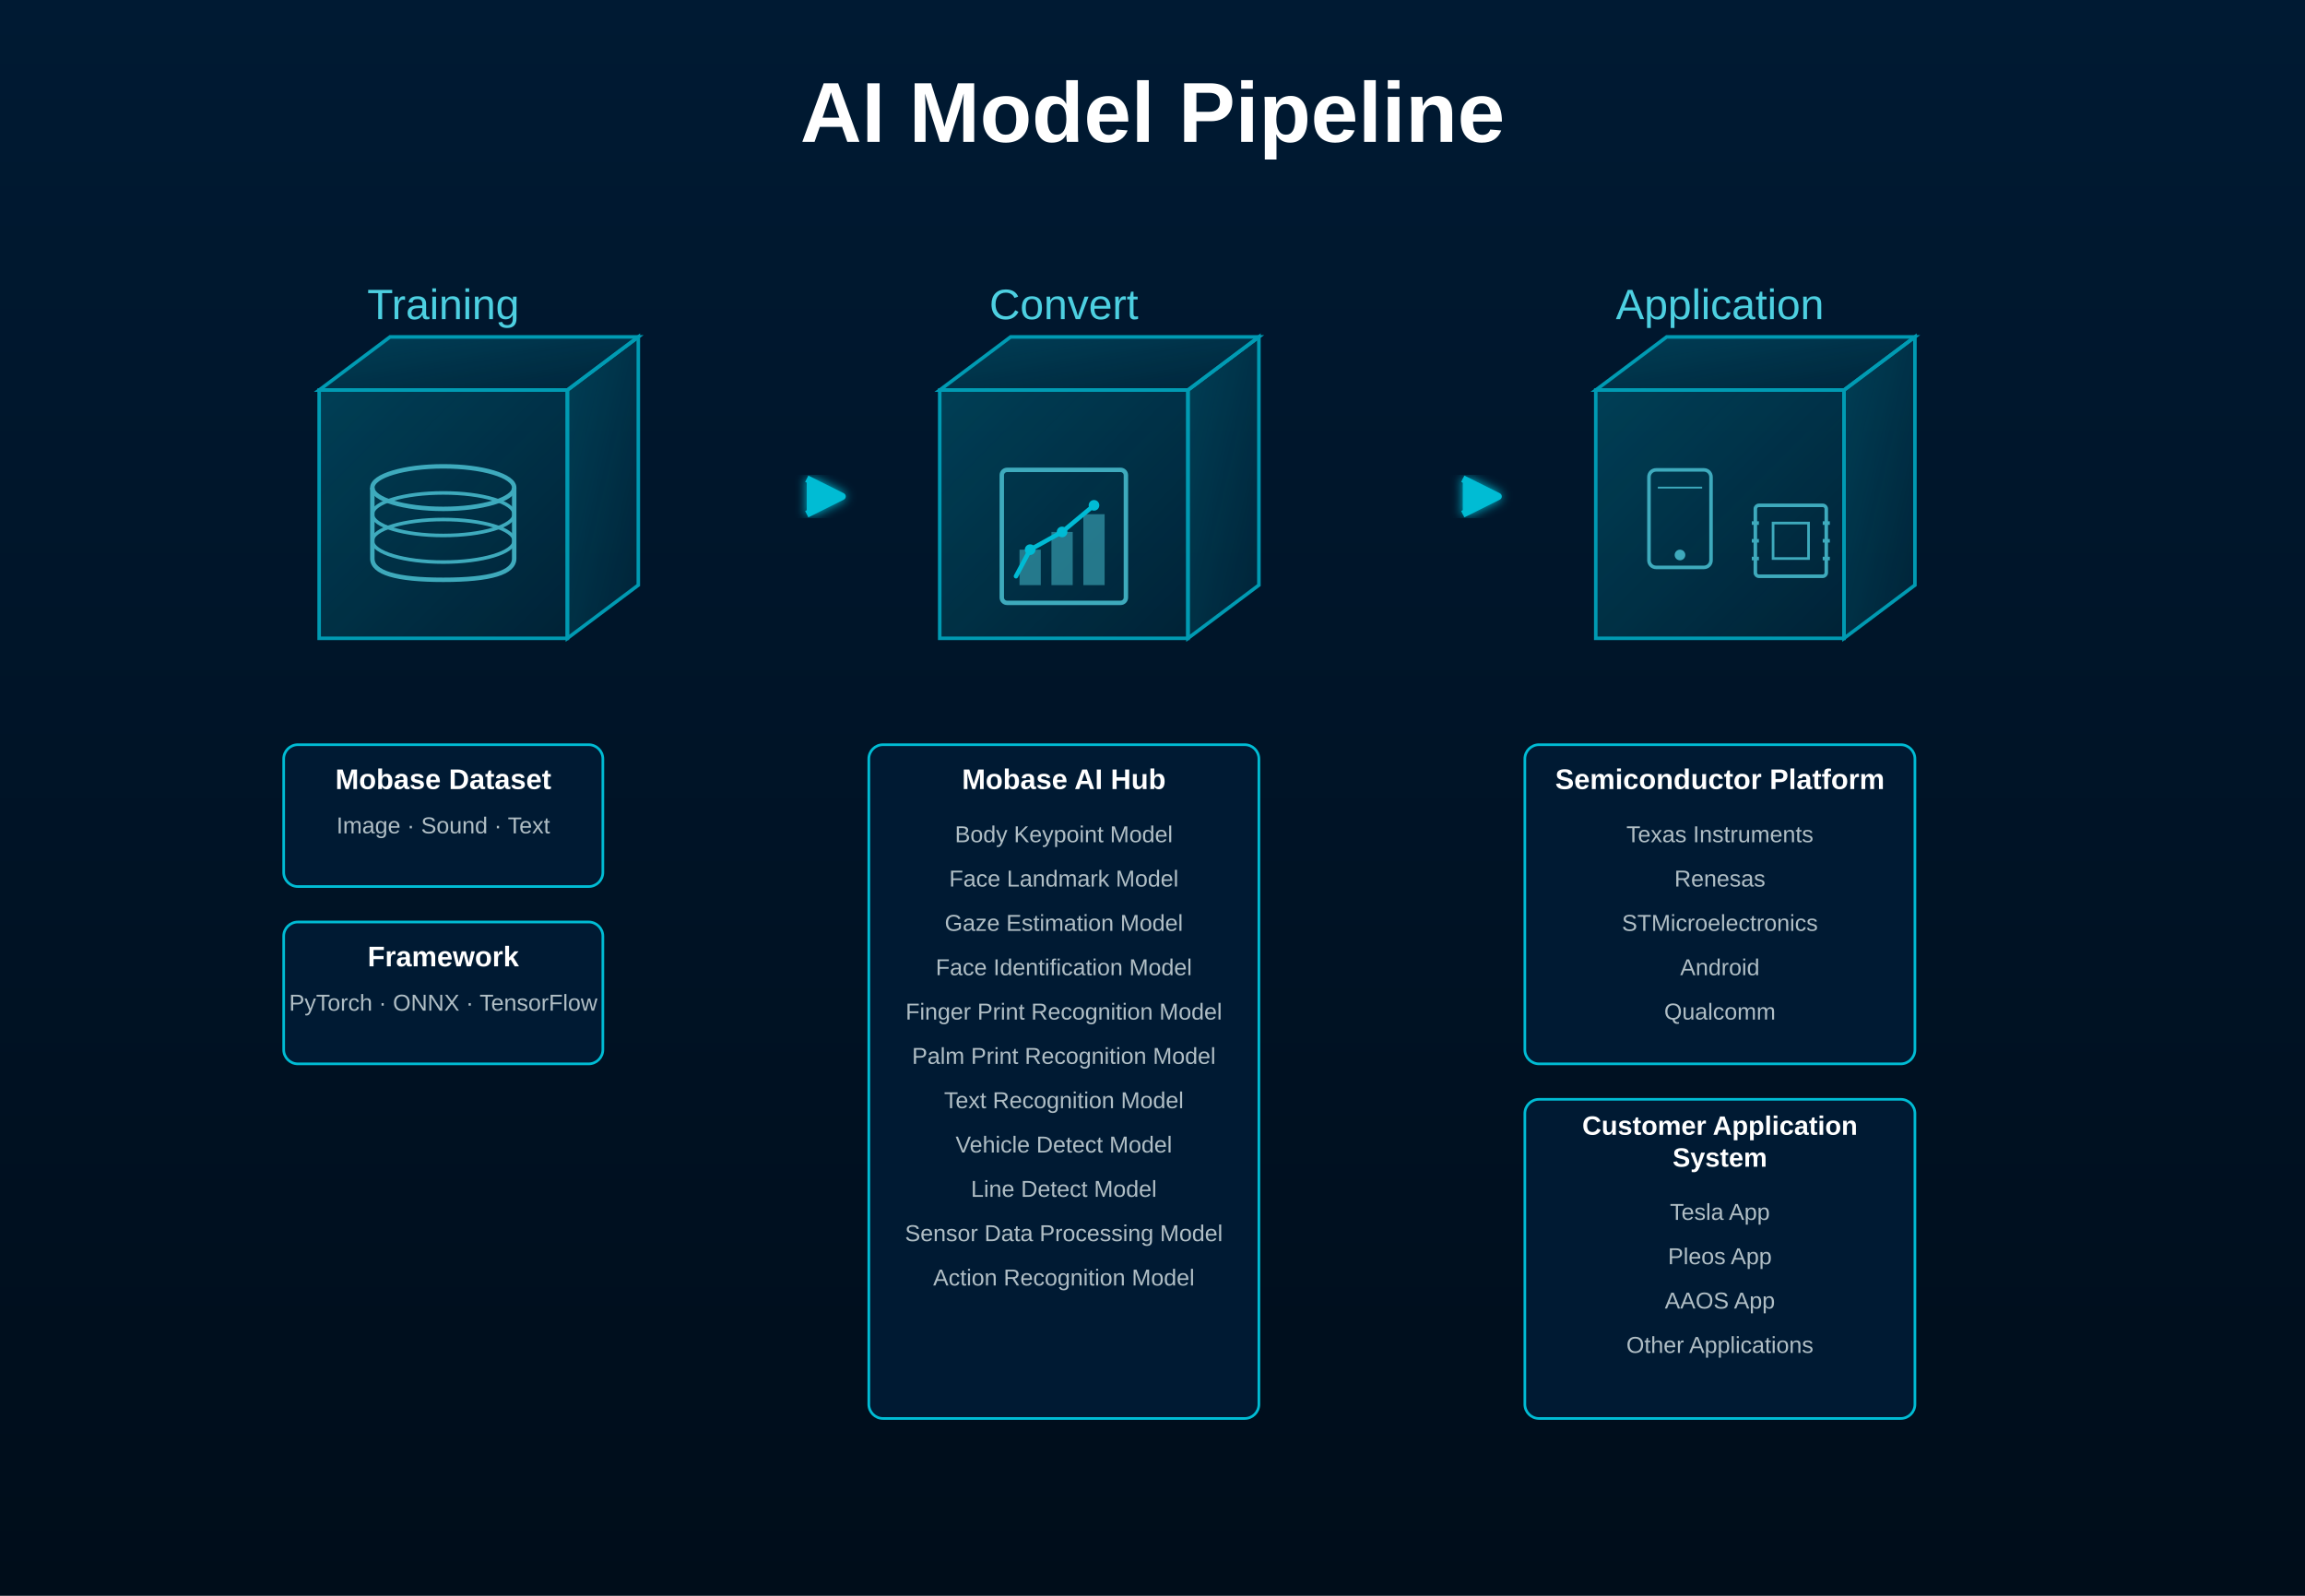
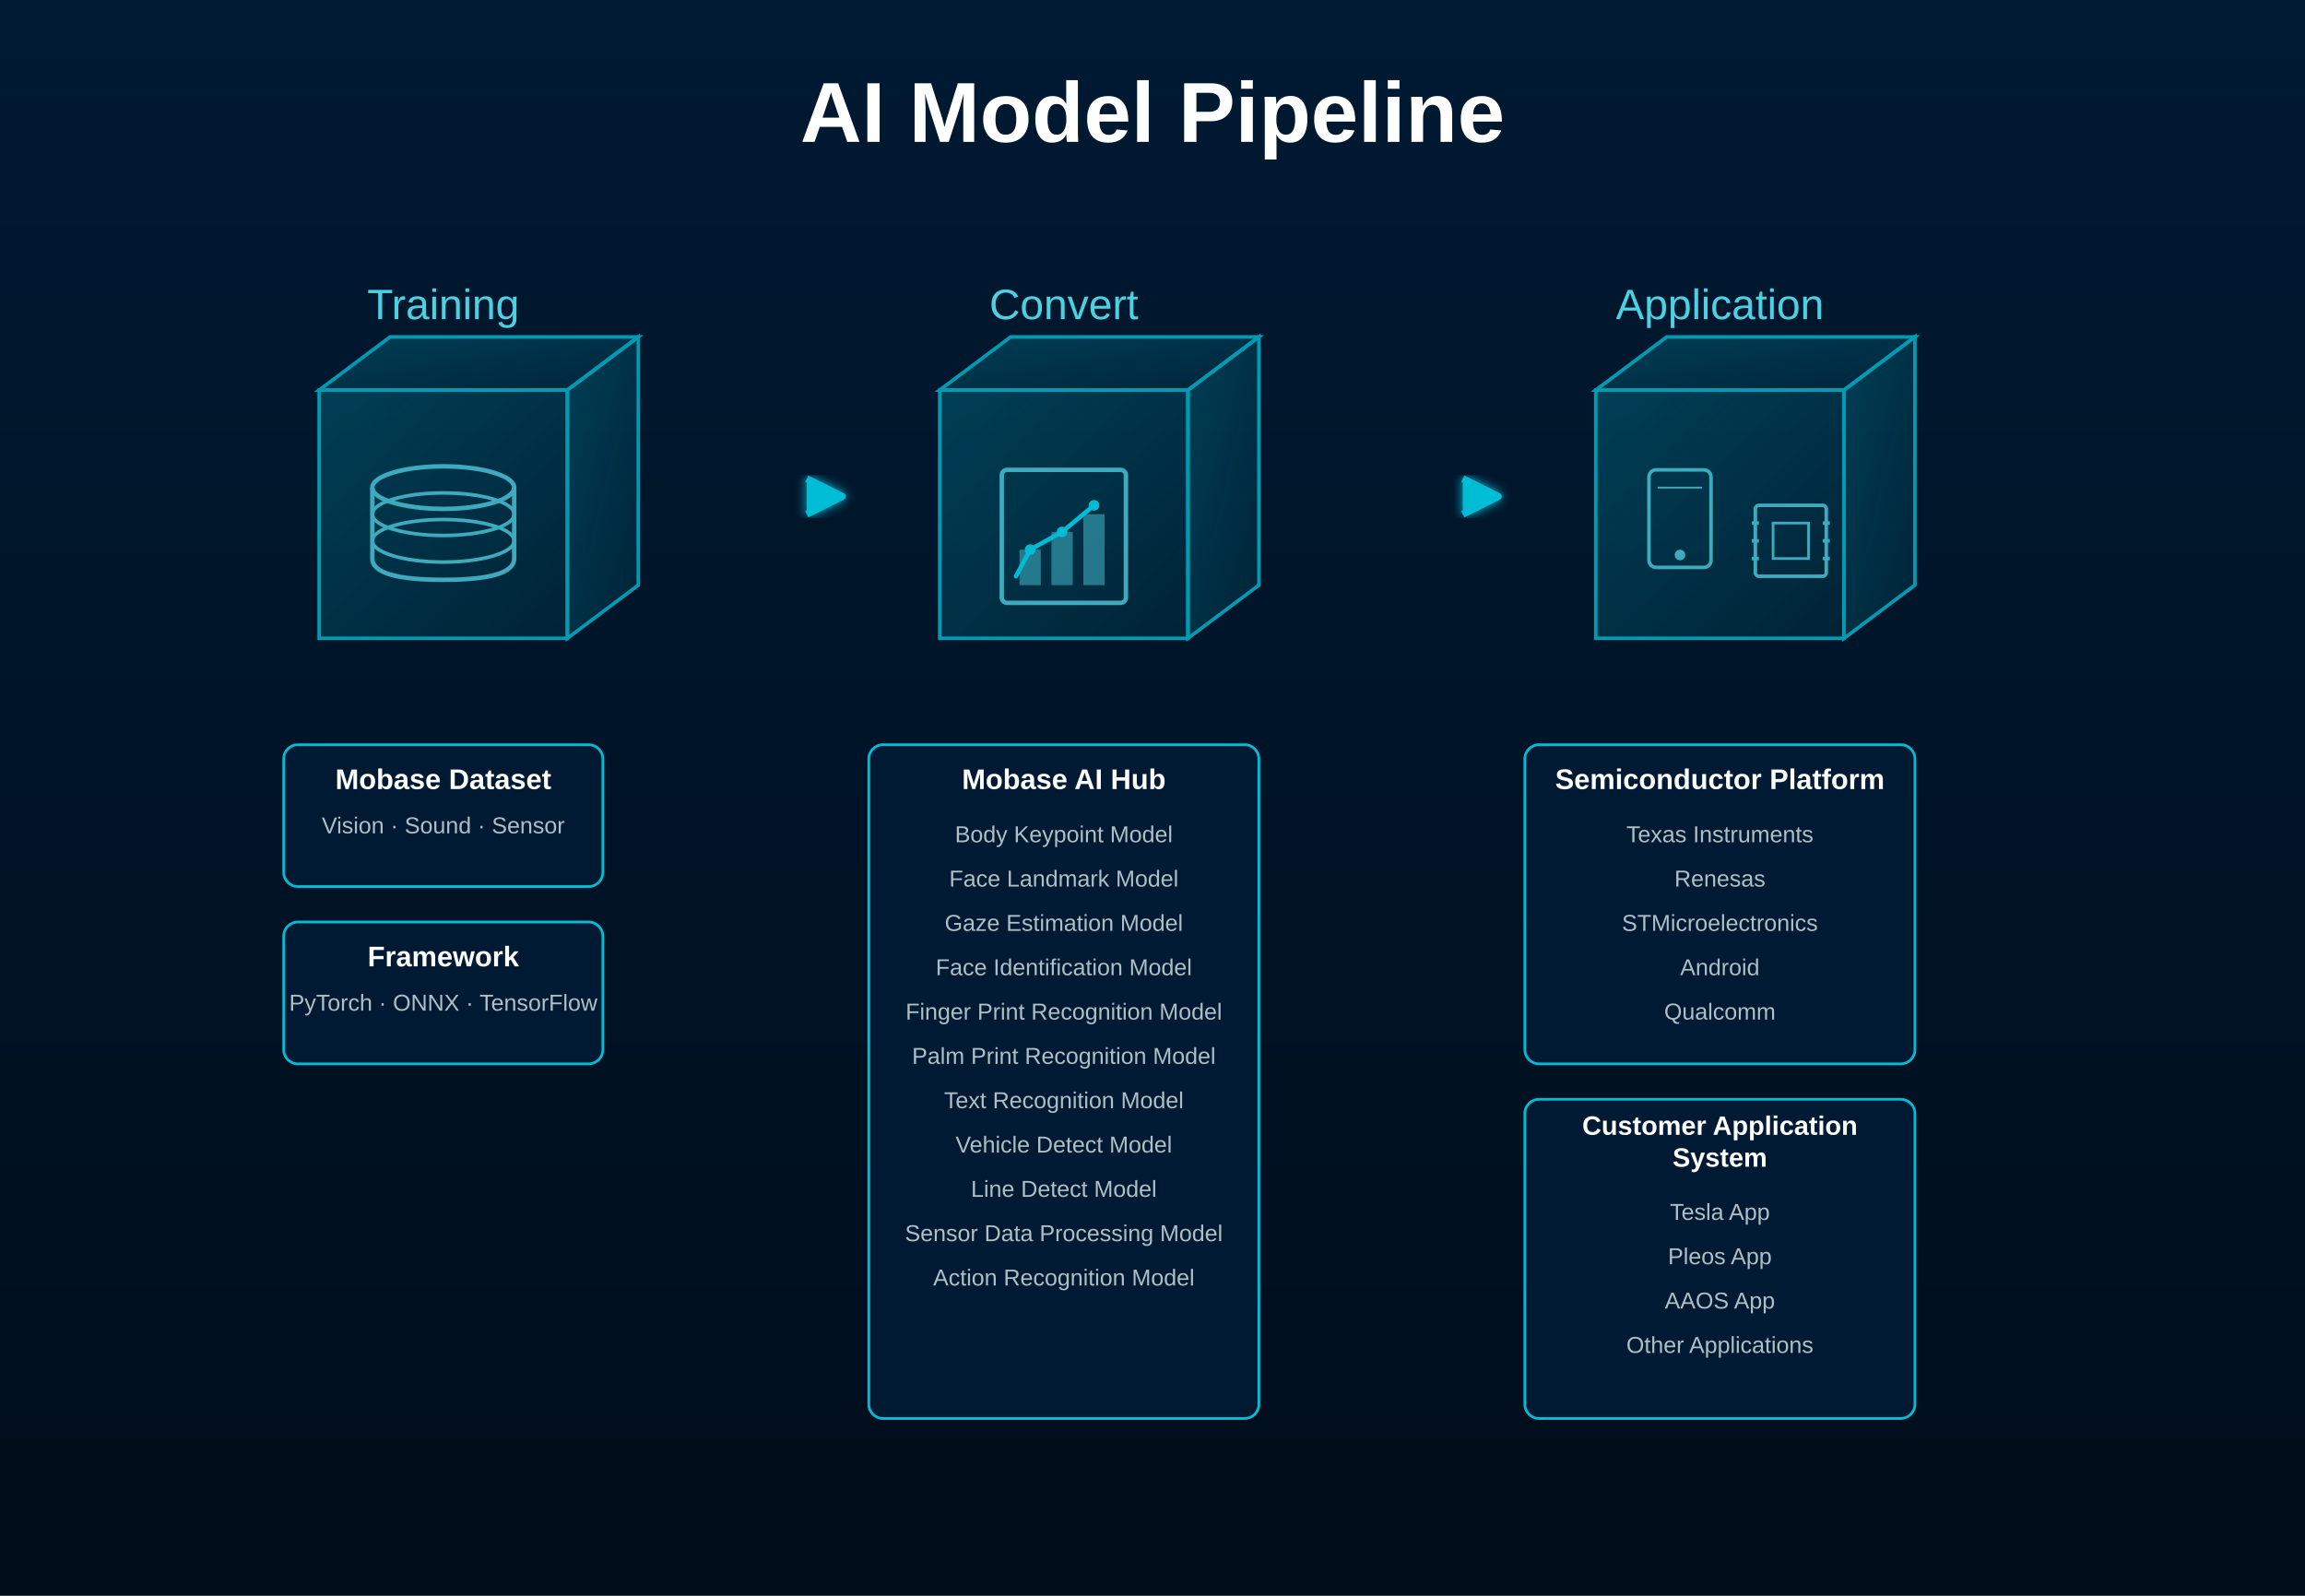
<svg xmlns="http://www.w3.org/2000/svg" viewBox="0 0 1300 900">
  <defs>
    <linearGradient id="bgGradient" x1="0%" y1="0%" x2="0%" y2="100%">
      <stop offset="0%" style="stop-color:#001a33;stop-opacity:1" />
      <stop offset="100%" style="stop-color:#000d1a;stop-opacity:1" />
    </linearGradient>
    <linearGradient id="arrowGradient" x1="0%" y1="0%" x2="100%" y2="0%">
      <stop offset="0%" style="stop-color:#00bcd4;stop-opacity:0.6" />
      <stop offset="100%" style="stop-color:#00bcd4;stop-opacity:1" />
    </linearGradient>
    <filter id="glow">
      <feGaussianBlur stdDeviation="3" result="coloredBlur" />
      <feMerge>
        <feMergeNode in="coloredBlur" />
        <feMergeNode in="SourceGraphic" />
      </feMerge>
    </filter>
    <linearGradient id="cubeGradient1" x1="0%" y1="0%" x2="100%" y2="100%">
      <stop offset="0%" style="stop-color:#00bcd4;stop-opacity:0.3" />
      <stop offset="100%" style="stop-color:#00bcd4;stop-opacity:0.1" />
    </linearGradient>
  </defs>
  <rect width="1300" height="900" fill="url(#bgGradient)" />
  <text x="650" y="80" font-family="Arial, sans-serif" font-size="48" font-weight="bold" fill="#ffffff" text-anchor="middle">AI Model Pipeline</text>
  <g transform="translate(150, 150)">
    <text x="100" y="30" font-family="Arial, sans-serif" font-size="24" fill="#4dd0e1" text-anchor="middle">Training</text>
    <g opacity="0.8">
      <path d="M 30 70 L 170 70 L 170 210 L 30 210 Z" fill="url(#cubeGradient1)" stroke="#00bcd4" stroke-width="2" />
      <path d="M 30 70 L 70 40 L 210 40 L 170 70 Z" fill="url(#cubeGradient1)" stroke="#00bcd4" stroke-width="2" />
      <path d="M 170 70 L 210 40 L 210 180 L 170 210 Z" fill="url(#cubeGradient1)" stroke="#00bcd4" stroke-width="2" />
      <ellipse cx="100" cy="125" rx="40" ry="12" fill="none" stroke="#4dd0e1" stroke-width="2.5" />
      <path d="M 60 125 L 60 165 Q 60 177 100 177 Q 140 177 140 165 L 140 125" stroke="#4dd0e1" stroke-width="2.5" fill="none" />
      <ellipse cx="100" cy="140" rx="40" ry="12" fill="none" stroke="#4dd0e1" stroke-width="2" />
      <ellipse cx="100" cy="155" rx="40" ry="12" fill="none" stroke="#4dd0e1" stroke-width="2" />
    </g>
    <rect x="10" y="270" width="180" height="80" fill="#001a33" stroke="#00bcd4" stroke-width="1.5" rx="8" />
    <text x="100" y="295" font-family="Arial, sans-serif" font-size="16" fill="#ffffff" text-anchor="middle" font-weight="bold">Mobase Dataset</text>
-     <text x="100" y="320" font-family="Arial, sans-serif" font-size="13" fill="#b0bec5" text-anchor="middle">Image · Sound · Text</text>
+     <text x="100" y="320" font-family="Arial, sans-serif" font-size="13" fill="#b0bec5" text-anchor="middle">Vision · Sound · Sensor</text>
    <rect x="10" y="370" width="180" height="80" fill="#001a33" stroke="#00bcd4" stroke-width="1.5" rx="8" />
    <text x="100" y="395" font-family="Arial, sans-serif" font-size="16" fill="#ffffff" text-anchor="middle" font-weight="bold">Framework</text>
    <text x="100" y="420" font-family="Arial, sans-serif" font-size="13" fill="#b0bec5" text-anchor="middle">PyTorch · ONNX · TensorFlow</text>
  </g>
  <g filter="url(#glow)">
    <path d="M 360 280 L 470 280" stroke="url(#arrowGradient)" stroke-width="4" fill="none" stroke-linecap="round" />
    <path d="M 455 270 L 475 280 L 455 290" stroke="#00bcd4" stroke-width="4" fill="#00bcd4" stroke-linejoin="round" />
  </g>
  <g transform="translate(500, 150)">
    <text x="100" y="30" font-family="Arial, sans-serif" font-size="24" fill="#4dd0e1" text-anchor="middle">Convert</text>
    <g opacity="0.8">
      <path d="M 30 70 L 170 70 L 170 210 L 30 210 Z" fill="url(#cubeGradient1)" stroke="#00bcd4" stroke-width="2" />
      <path d="M 30 70 L 70 40 L 210 40 L 170 70 Z" fill="url(#cubeGradient1)" stroke="#00bcd4" stroke-width="2" />
      <path d="M 170 70 L 210 40 L 210 180 L 170 210 Z" fill="url(#cubeGradient1)" stroke="#00bcd4" stroke-width="2" />
      <rect x="65" y="115" width="70" height="75" fill="none" stroke="#4dd0e1" stroke-width="2.5" rx="3" />
      <rect x="75" y="160" width="12" height="20" fill="#4dd0e1" opacity="0.6" />
      <rect x="93" y="150" width="12" height="30" fill="#4dd0e1" opacity="0.6" />
      <rect x="111" y="140" width="12" height="40" fill="#4dd0e1" opacity="0.6" />
      <path d="M 73 175 L 81 160 L 99 150 L 117 135" stroke="#00e5ff" stroke-width="2.5" fill="none" stroke-linecap="round" />
      <circle cx="81" cy="160" r="3" fill="#00e5ff" />
      <circle cx="99" cy="150" r="3" fill="#00e5ff" />
      <circle cx="117" cy="135" r="3" fill="#00e5ff" />
    </g>
    <rect x="-10" y="270" width="220" height="380" fill="#001a33" stroke="#00bcd4" stroke-width="1.5" rx="8" />
    <text x="100" y="295" font-family="Arial, sans-serif" font-size="16" fill="#ffffff" text-anchor="middle" font-weight="bold">Mobase AI Hub</text>
    <text x="100" y="325" font-family="Arial, sans-serif" font-size="13" fill="#b0bec5" text-anchor="middle">Body Keypoint Model</text>
    <text x="100" y="350" font-family="Arial, sans-serif" font-size="13" fill="#b0bec5" text-anchor="middle">Face Landmark Model</text>
    <text x="100" y="375" font-family="Arial, sans-serif" font-size="13" fill="#b0bec5" text-anchor="middle">Gaze Estimation Model</text>
    <text x="100" y="400" font-family="Arial, sans-serif" font-size="13" fill="#b0bec5" text-anchor="middle">Face Identification Model</text>
    <text x="100" y="425" font-family="Arial, sans-serif" font-size="13" fill="#b0bec5" text-anchor="middle">Finger Print Recognition Model</text>
    <text x="100" y="450" font-family="Arial, sans-serif" font-size="13" fill="#b0bec5" text-anchor="middle">Palm Print Recognition Model</text>
    <text x="100" y="475" font-family="Arial, sans-serif" font-size="13" fill="#b0bec5" text-anchor="middle">Text Recognition Model</text>
    <text x="100" y="500" font-family="Arial, sans-serif" font-size="13" fill="#b0bec5" text-anchor="middle">Vehicle Detect Model</text>
    <text x="100" y="525" font-family="Arial, sans-serif" font-size="13" fill="#b0bec5" text-anchor="middle">Line Detect Model</text>
    <text x="100" y="550" font-family="Arial, sans-serif" font-size="13" fill="#b0bec5" text-anchor="middle">Sensor Data Processing Model</text>
    <text x="100" y="575" font-family="Arial, sans-serif" font-size="13" fill="#b0bec5" text-anchor="middle">Action Recognition Model</text>
  </g>
  <g filter="url(#glow)">
    <path d="M 730 280 L 840 280" stroke="url(#arrowGradient)" stroke-width="4" fill="none" stroke-linecap="round" />
    <path d="M 825 270 L 845 280 L 825 290" stroke="#00bcd4" stroke-width="4" fill="#00bcd4" stroke-linejoin="round" />
  </g>
  <g transform="translate(870, 150)">
    <text x="100" y="30" font-family="Arial, sans-serif" font-size="24" fill="#4dd0e1" text-anchor="middle">Application</text>
    <g opacity="0.8">
      <path d="M 30 70 L 170 70 L 170 210 L 30 210 Z" fill="url(#cubeGradient1)" stroke="#00bcd4" stroke-width="2" />
      <path d="M 30 70 L 70 40 L 210 40 L 170 70 Z" fill="url(#cubeGradient1)" stroke="#00bcd4" stroke-width="2" />
      <path d="M 170 70 L 210 40 L 210 180 L 170 210 Z" fill="url(#cubeGradient1)" stroke="#00bcd4" stroke-width="2" />
      <rect x="60" y="115" width="35" height="55" rx="4" fill="none" stroke="#4dd0e1" stroke-width="2" />
      <line x1="65" y1="125" x2="90" y2="125" stroke="#4dd0e1" stroke-width="1" />
      <circle cx="77.5" cy="163" r="3" fill="#4dd0e1" />
      <rect x="120" y="135" width="40" height="40" rx="2" fill="none" stroke="#4dd0e1" stroke-width="2" />
      <rect x="130" y="145" width="20" height="20" fill="none" stroke="#4dd0e1" stroke-width="1.5" />
      <line x1="118" y1="145" x2="122" y2="145" stroke="#4dd0e1" stroke-width="2" />
      <line x1="118" y1="155" x2="122" y2="155" stroke="#4dd0e1" stroke-width="2" />
      <line x1="118" y1="165" x2="122" y2="165" stroke="#4dd0e1" stroke-width="2" />
      <line x1="158" y1="145" x2="162" y2="145" stroke="#4dd0e1" stroke-width="2" />
      <line x1="158" y1="155" x2="162" y2="155" stroke="#4dd0e1" stroke-width="2" />
      <line x1="158" y1="165" x2="162" y2="165" stroke="#4dd0e1" stroke-width="2" />
    </g>
    <rect x="-10" y="270" width="220" height="180" fill="#001a33" stroke="#00bcd4" stroke-width="1.5" rx="8" />
    <text x="100" y="295" font-family="Arial, sans-serif" font-size="16" fill="#ffffff" text-anchor="middle" font-weight="bold">Semiconductor Platform</text>
    <text x="100" y="325" font-family="Arial, sans-serif" font-size="13" fill="#b0bec5" text-anchor="middle">Texas Instruments</text>
    <text x="100" y="350" font-family="Arial, sans-serif" font-size="13" fill="#b0bec5" text-anchor="middle">Renesas</text>
    <text x="100" y="375" font-family="Arial, sans-serif" font-size="13" fill="#b0bec5" text-anchor="middle">STMicroelectronics</text>
    <text x="100" y="400" font-family="Arial, sans-serif" font-size="13" fill="#b0bec5" text-anchor="middle">Android</text>
    <text x="100" y="425" font-family="Arial, sans-serif" font-size="13" fill="#b0bec5" text-anchor="middle">Qualcomm</text>
    <rect x="-10" y="470" width="220" height="180" fill="#001a33" stroke="#00bcd4" stroke-width="1.5" rx="8" />
    <text x="100" y="490" font-family="Arial, sans-serif" font-size="15" fill="#ffffff" text-anchor="middle" font-weight="bold">Customer Application</text>
    <text x="100" y="508" font-family="Arial, sans-serif" font-size="15" fill="#ffffff" text-anchor="middle" font-weight="bold">System</text>
    <text x="100" y="538" font-family="Arial, sans-serif" font-size="13" fill="#b0bec5" text-anchor="middle">Tesla App</text>
    <text x="100" y="563" font-family="Arial, sans-serif" font-size="13" fill="#b0bec5" text-anchor="middle">Pleos App</text>
    <text x="100" y="588" font-family="Arial, sans-serif" font-size="13" fill="#b0bec5" text-anchor="middle">AAOS App</text>
    <text x="100" y="613" font-family="Arial, sans-serif" font-size="13" fill="#b0bec5" text-anchor="middle">Other Applications</text>
  </g>
</svg>
